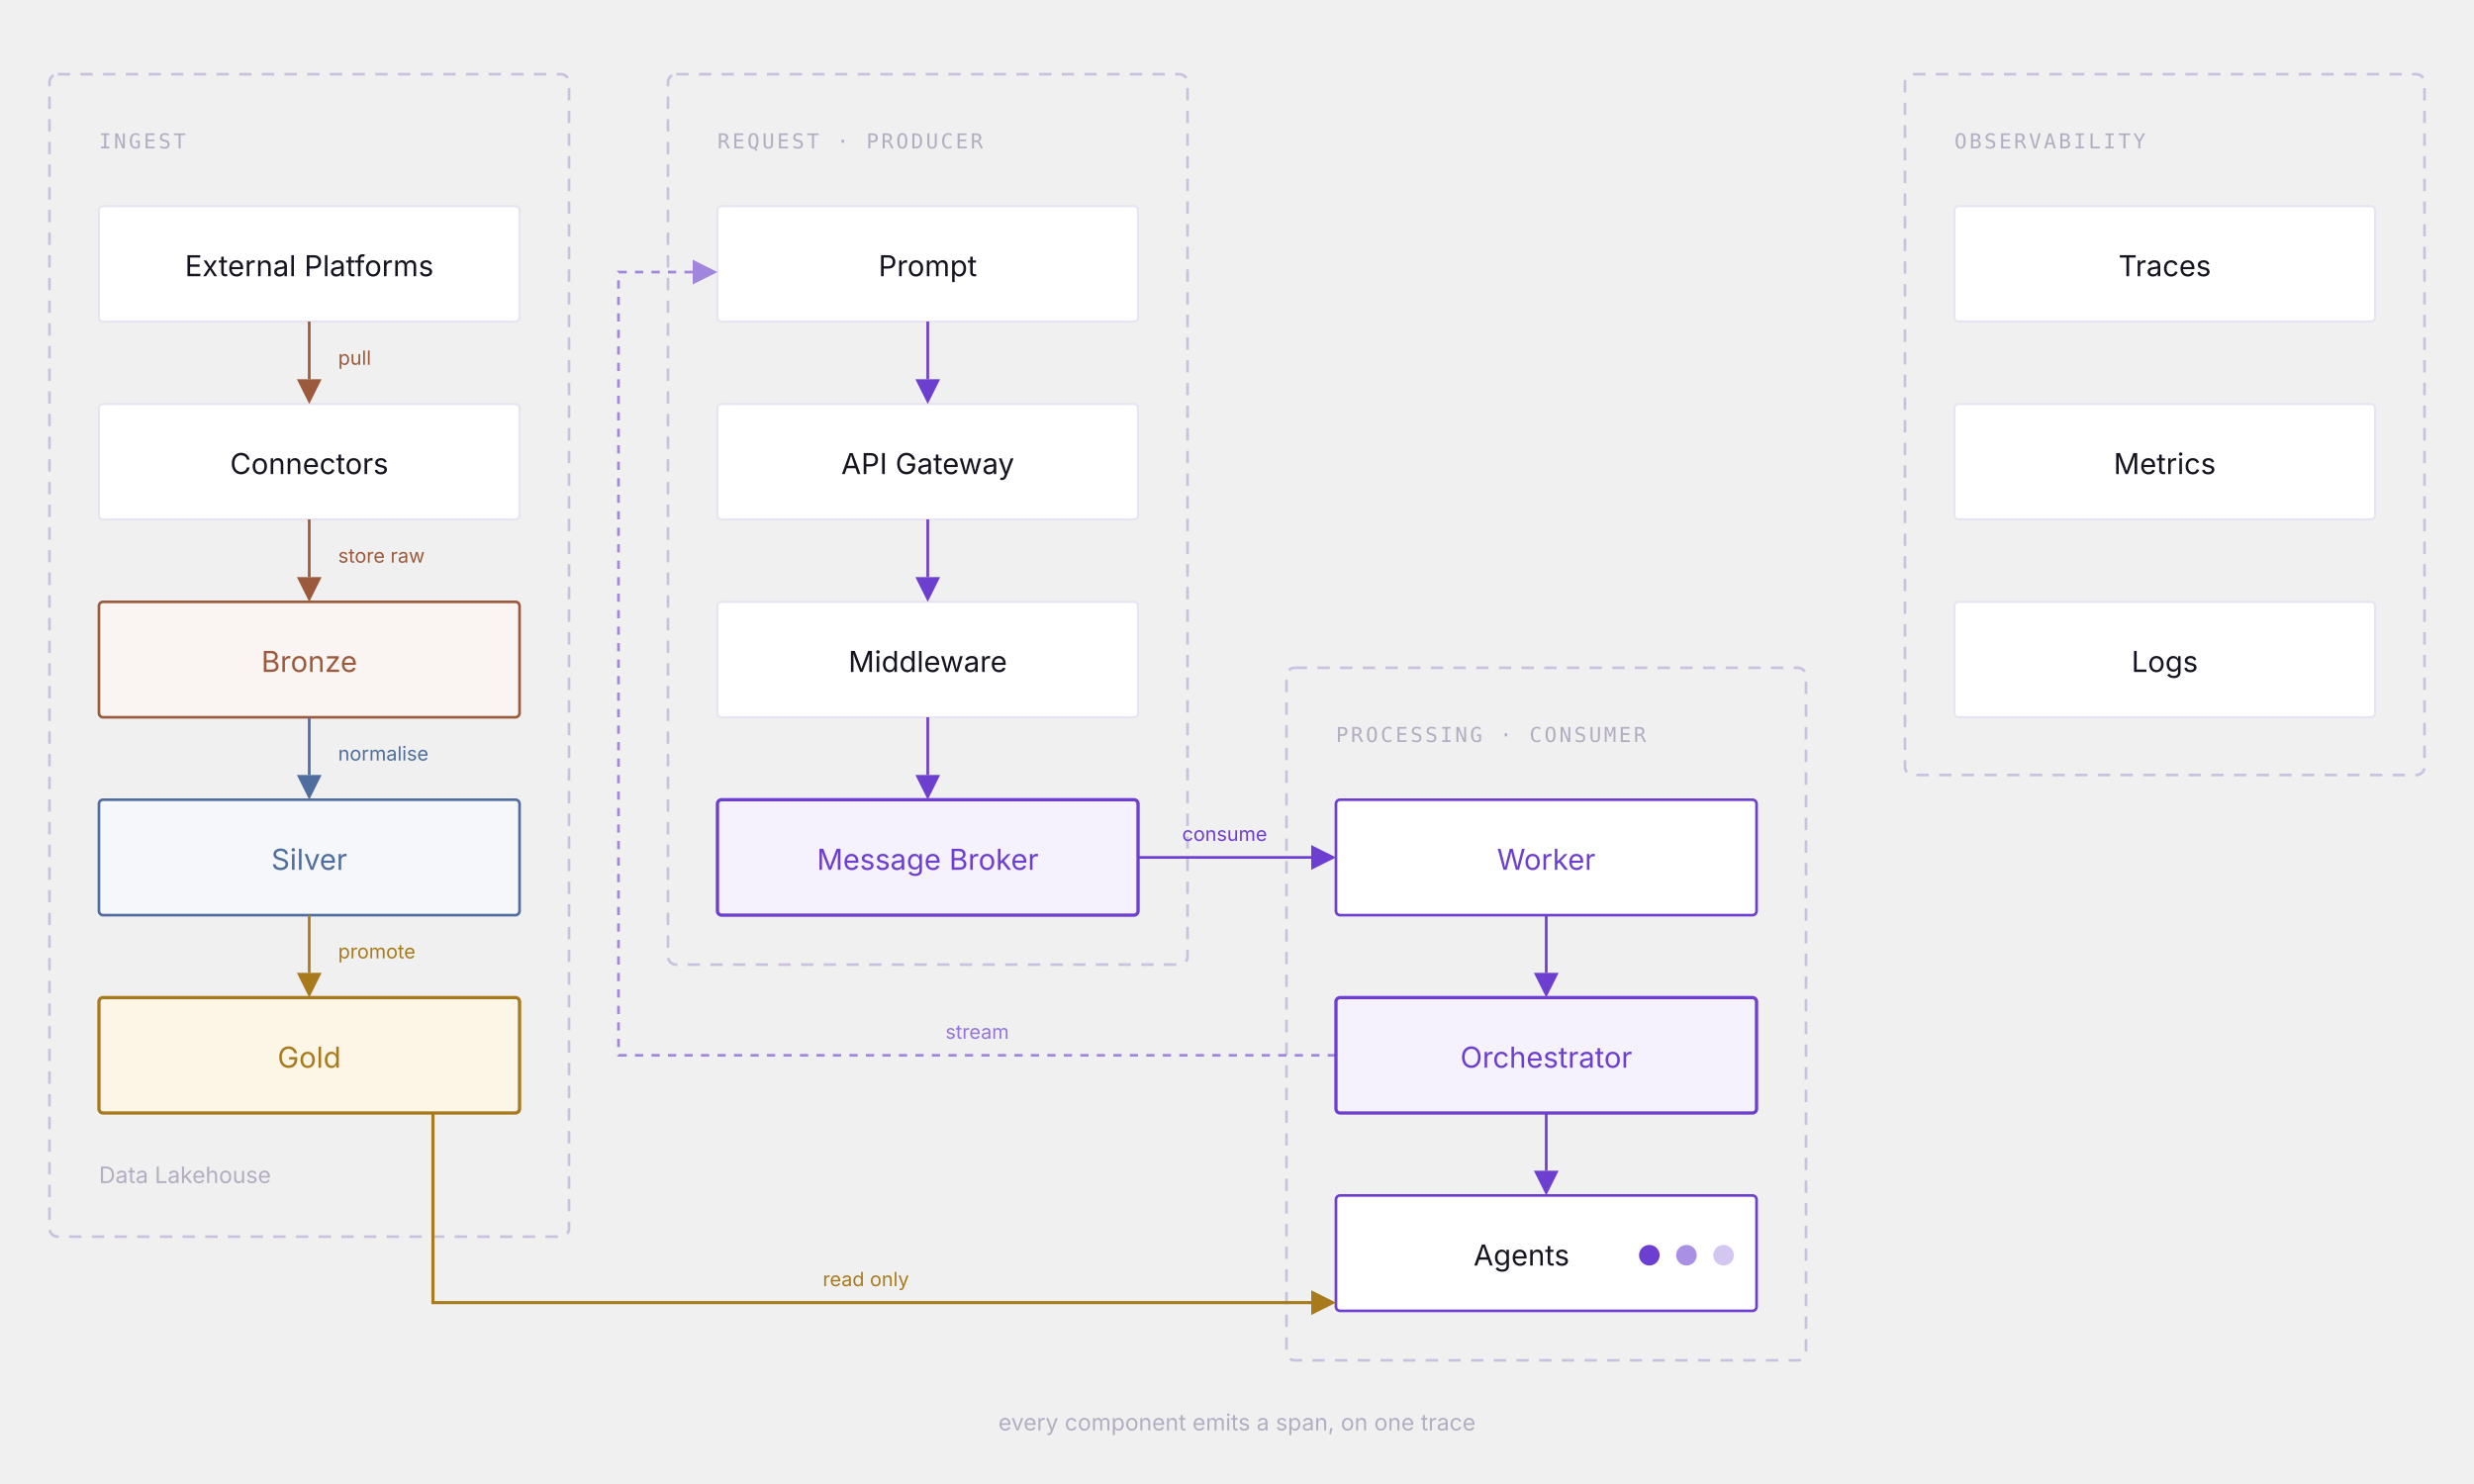
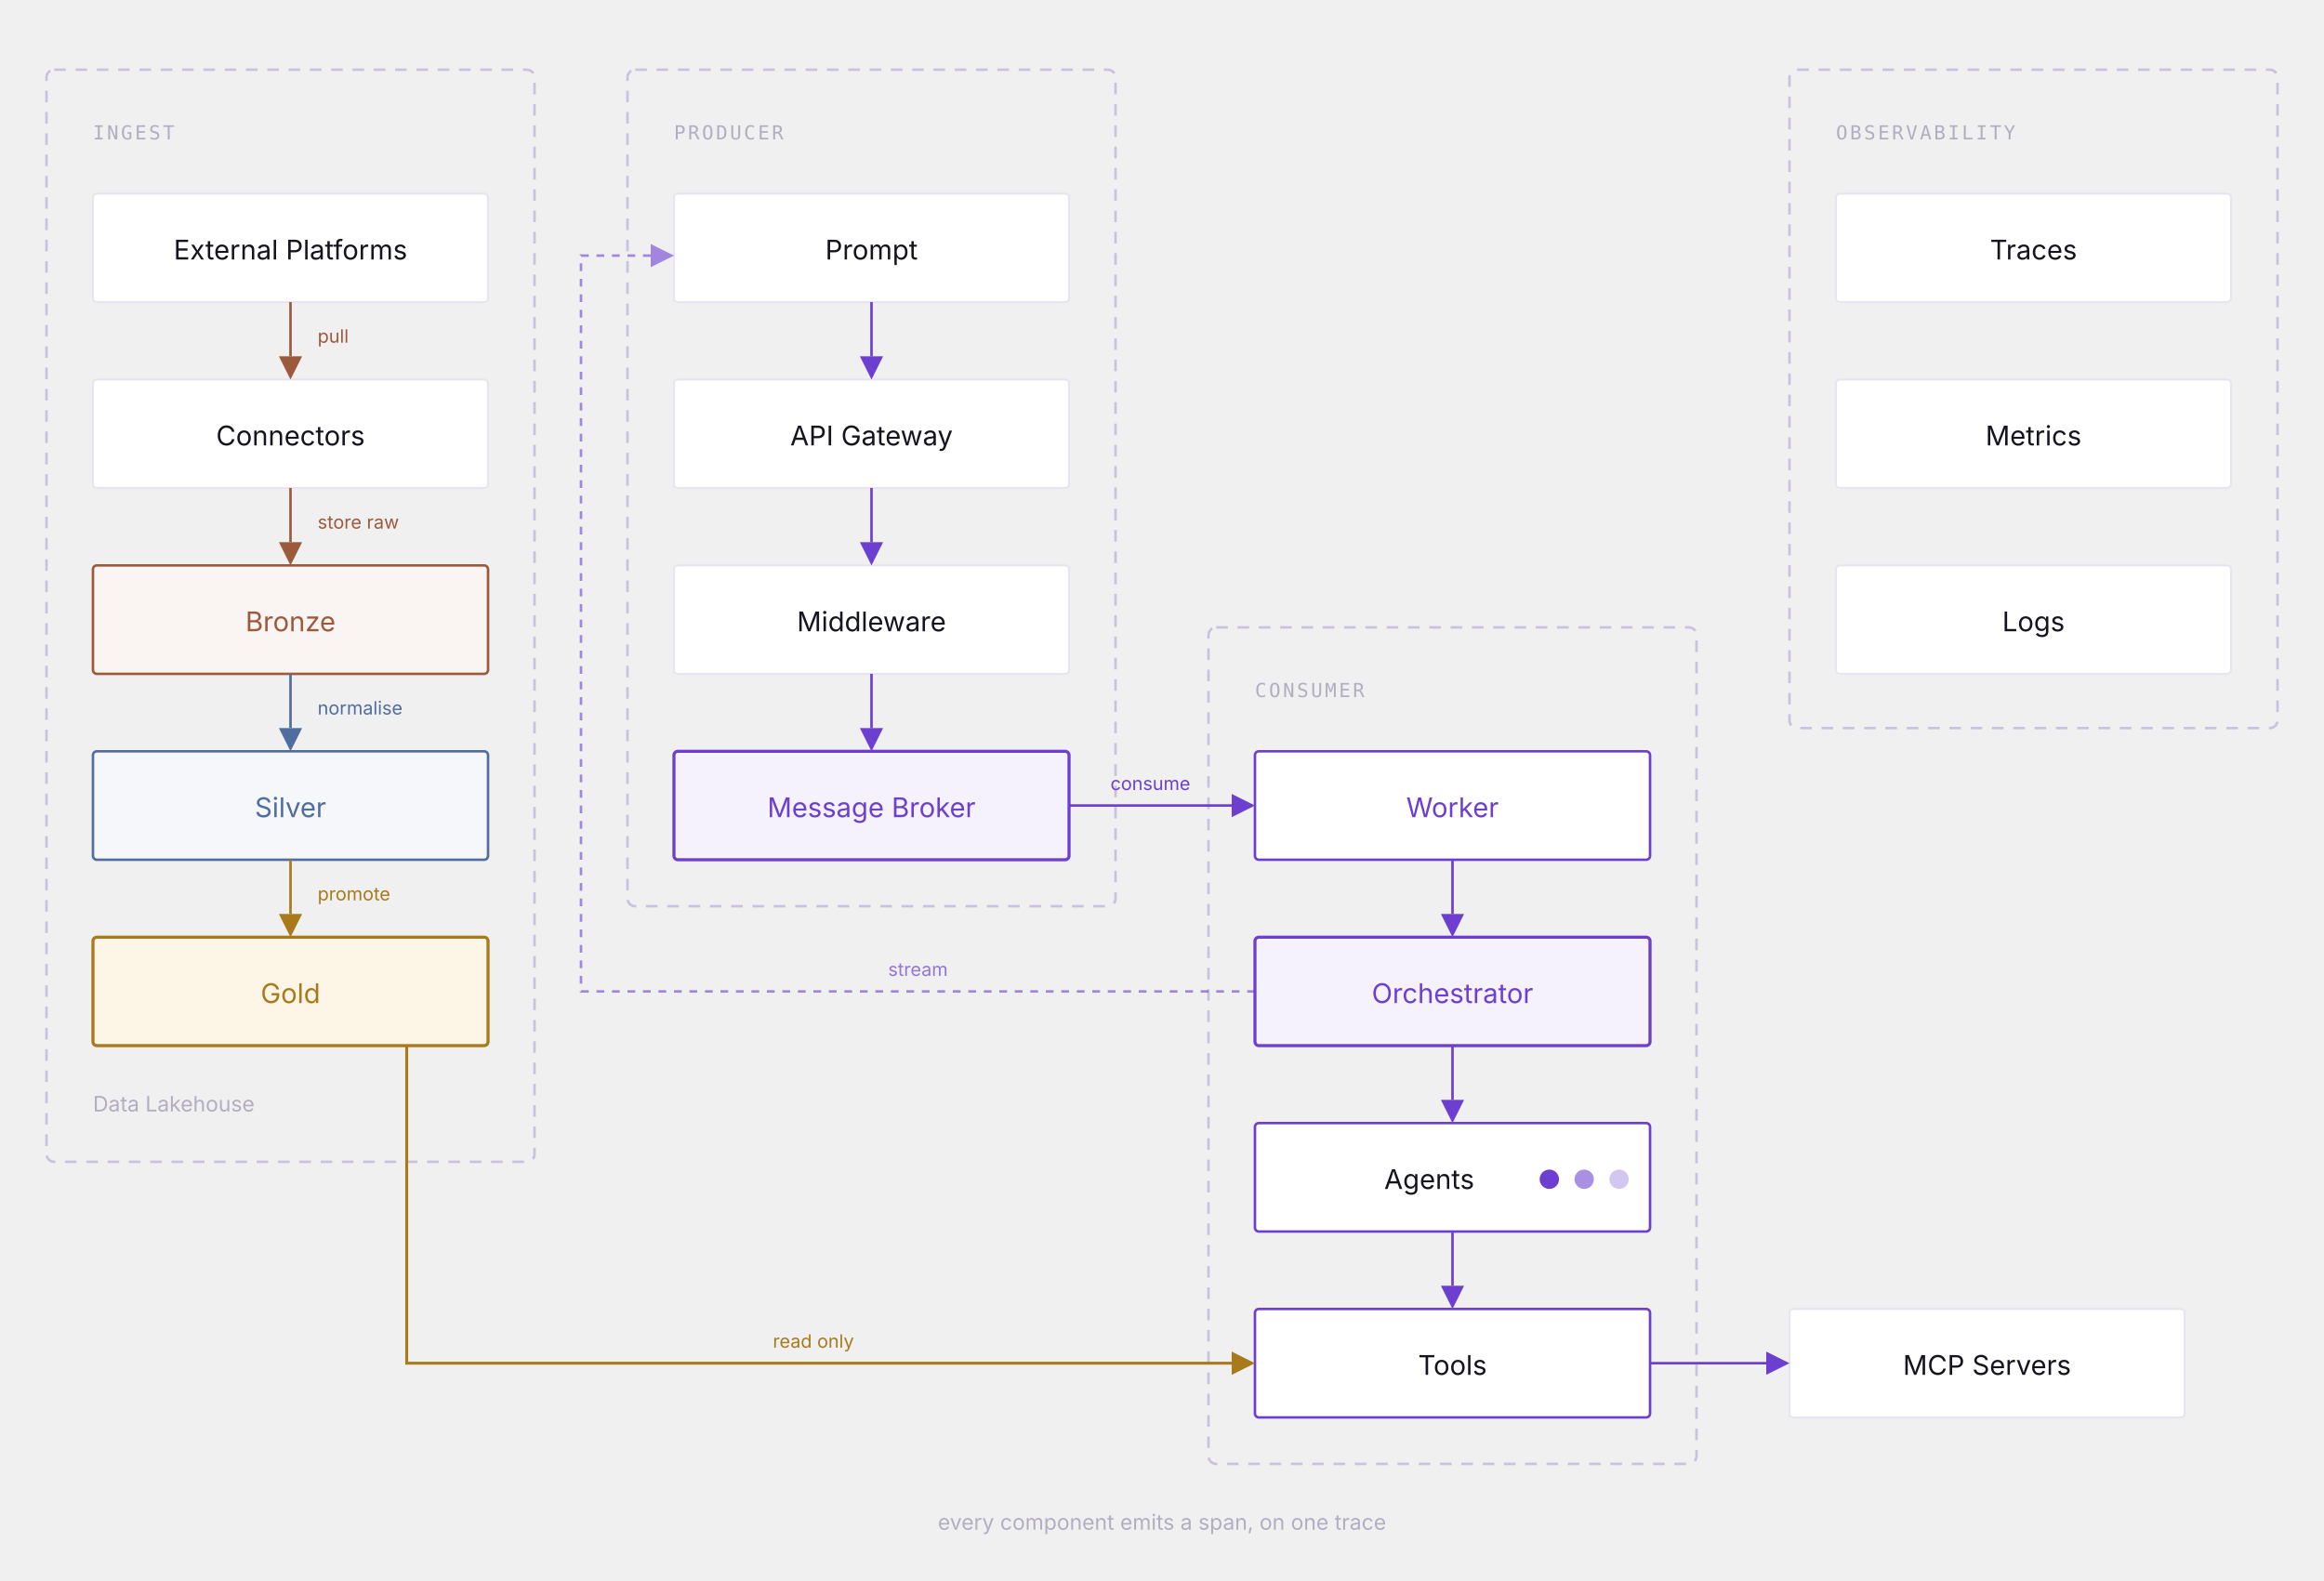
- <svg xmlns="http://www.w3.org/2000/svg" viewBox="0 0 1200 720" width="1200" height="720" role="img" aria-label="Mycel at a glance, in four columns. Ingest: a scheduler drives connectors that pull each external platform into a bronze, silver and gold data lakehouse. Request: a prompt goes through the API gateway and its middleware, which publishes a job to the message broker and returns an id. Processing: a consumer picks the job up, an orchestrator delegates to specialist agents, and the agents read gold. The answer streams back to the client. Observability: traces, metrics and logs.">
+ <svg xmlns="http://www.w3.org/2000/svg" viewBox="0 0 1200 816" width="1200" height="816" role="img" aria-label="Mycel at a glance, in four columns. Ingest: a scheduler drives connectors that pull each external platform into a bronze, silver and gold data lakehouse. Request: a prompt goes through the API gateway and its middleware, which publishes a job to the message broker and returns an id. Processing: a consumer picks the job up, an orchestrator delegates to specialist agents, and the agents read gold. The answer streams back to the client. Observability: traces, metrics and logs.">
  <g font-family="ui-sans-serif, system-ui, -apple-system, sans-serif">
    <rect x="24" y="36" width="252" height="564" rx="4" fill="none" stroke="#c9c1de" stroke-width="1.3" stroke-dasharray="6 5" />
    <text x="48" y="72" font-family="ui-monospace, SFMono-Regular, Menlo, monospace" font-size="10" letter-spacing="1.2" fill="#b3adc2">INGEST</text>
    <rect x="48" y="100" width="204" height="56" rx="2" fill="#ffffff" stroke="#e7e3f0" />
    <text x="150" y="134" font-size="14" fill="#17141f" text-anchor="middle">External Platforms</text>
    <rect x="48" y="196" width="204" height="56" rx="2" fill="#ffffff" stroke="#e7e3f0" />
    <text x="150" y="230" font-size="14" fill="#17141f" text-anchor="middle">Connectors</text>
    <rect x="48" y="292" width="204" height="56" rx="2" fill="#faf5f3" stroke="#9c5a3c" stroke-width="1.3" />
    <text x="150" y="326" font-size="14" fill="#9c5a3c" text-anchor="middle">Bronze</text>
    <rect x="48" y="388" width="204" height="56" rx="2" fill="#f5f7fa" stroke="#4f6d9e" stroke-width="1.3" />
    <text x="150" y="422" font-size="14" fill="#4f6d9e" text-anchor="middle">Silver</text>
    <rect x="48" y="484" width="204" height="56" rx="2" fill="#fdf6e6" stroke="#a87a1c" stroke-width="1.6" />
    <text x="150" y="518" font-size="14" fill="#a87a1c" text-anchor="middle">Gold</text>
    <text x="48" y="574" font-size="11" fill="#b3adc2">Data Lakehouse</text>
    <rect x="324" y="36" width="252" height="432" rx="4" fill="none" stroke="#c9c1de" stroke-width="1.3" stroke-dasharray="6 5" />
-     <text x="348" y="72" font-family="ui-monospace, SFMono-Regular, Menlo, monospace" font-size="10" letter-spacing="1.2" fill="#b3adc2">REQUEST · PRODUCER</text>
+     <text x="348" y="72" font-family="ui-monospace, SFMono-Regular, Menlo, monospace" font-size="10" letter-spacing="1.2" fill="#b3adc2">PRODUCER</text>
    <rect x="348" y="100" width="204" height="56" rx="2" fill="#ffffff" stroke="#e7e3f0" />
    <text x="450" y="134" font-size="14" fill="#17141f" text-anchor="middle">Prompt</text>
    <rect x="348" y="196" width="204" height="56" rx="2" fill="#ffffff" stroke="#e7e3f0" />
    <text x="450" y="230" font-size="14" fill="#17141f" text-anchor="middle">API Gateway</text>
    <rect x="348" y="292" width="204" height="56" rx="2" fill="#ffffff" stroke="#e7e3f0" />
    <text x="450" y="326" font-size="14" fill="#17141f" text-anchor="middle">Middleware</text>
    <rect x="348" y="388" width="204" height="56" rx="2" fill="#f5f1fd" stroke="#6d3fd1" stroke-width="1.6" />
    <text x="450" y="422" font-size="14" fill="#6d3fd1" text-anchor="middle">Message Broker</text>
-     <rect x="624" y="324" width="252" height="336" rx="4" fill="none" stroke="#c9c1de" stroke-width="1.3" stroke-dasharray="6 5" />
-     <text x="648" y="360" font-family="ui-monospace, SFMono-Regular, Menlo, monospace" font-size="10" letter-spacing="1.2" fill="#b3adc2">PROCESSING · CONSUMER</text>
+     <rect x="624" y="324" width="252" height="432" rx="4" fill="none" stroke="#c9c1de" stroke-width="1.3" stroke-dasharray="6 5" />
+     <text x="648" y="360" font-family="ui-monospace, SFMono-Regular, Menlo, monospace" font-size="10" letter-spacing="1.2" fill="#b3adc2">CONSUMER</text>
    <rect x="648" y="388" width="204" height="56" rx="2" fill="#ffffff" stroke="#6d3fd1" stroke-width="1.3" />
    <text x="750" y="422" font-size="14" fill="#6d3fd1" text-anchor="middle">Worker</text>
    <rect x="648" y="484" width="204" height="56" rx="2" fill="#f5f1fd" stroke="#6d3fd1" stroke-width="1.6" />
    <text x="750" y="518" font-size="14" fill="#6d3fd1" text-anchor="middle">Orchestrator</text>
    <rect x="648" y="580" width="204" height="56" rx="2" fill="#ffffff" stroke="#6d3fd1" stroke-width="1.3" />
    <text x="738" y="614" font-size="14" fill="#17141f" text-anchor="middle">Agents</text>
    <g fill="#6d3fd1">
      <circle cx="800" cy="609" r="5" />
      <circle cx="818" cy="609" r="5" opacity="0.58" />
      <circle cx="836" cy="609" r="5" opacity="0.3" />
    </g>
+     <rect x="648" y="676" width="204" height="56" rx="2" fill="#ffffff" stroke="#6d3fd1" stroke-width="1.3" />
+     <text x="750" y="710" font-size="14" fill="#17141f" text-anchor="middle">Tools</text>
+     <rect x="924" y="676" width="204" height="56" rx="2" fill="#ffffff" stroke="#e7e3f0" />
+     <text x="1026" y="710" font-size="14" fill="#17141f" text-anchor="middle">MCP Servers</text>
    <rect x="924" y="36" width="252" height="340" rx="4" fill="none" stroke="#c9c1de" stroke-width="1.3" stroke-dasharray="6 5" />
    <text x="948" y="72" font-family="ui-monospace, SFMono-Regular, Menlo, monospace" font-size="10" letter-spacing="1.2" fill="#b3adc2">OBSERVABILITY</text>
    <rect x="948" y="100" width="204" height="56" rx="2" fill="#ffffff" stroke="#e7e3f0" />
    <text x="1050" y="134" font-size="14" fill="#17141f" text-anchor="middle">Traces</text>
    <rect x="948" y="196" width="204" height="56" rx="2" fill="#ffffff" stroke="#e7e3f0" />
    <text x="1050" y="230" font-size="14" fill="#17141f" text-anchor="middle">Metrics</text>
    <rect x="948" y="292" width="204" height="56" rx="2" fill="#ffffff" stroke="#e7e3f0" />
    <text x="1050" y="326" font-size="14" fill="#17141f" text-anchor="middle">Logs</text>
    <g fill="none" stroke="#9c5a3c" stroke-width="1.3">
      <path d="M150 156V184" />
      <path d="M150 252V280" />
    </g>
    <g fill="#9c5a3c">
      <path d="M144 184 150 196 156 184z" />
      <path d="M144 280 150 292 156 280z" />
    </g>
    <path d="M150 348V376" fill="none" stroke="#4f6d9e" stroke-width="1.3" />
    <path d="M144 376 150 388 156 376z" fill="#4f6d9e" />
    <path d="M150 444V472" fill="none" stroke="#a87a1c" stroke-width="1.3" />
    <path d="M144 472 150 484 156 472z" fill="#a87a1c" />
    <g font-size="9.5">
      <text x="164" y="177" fill="#9c5a3c">pull</text>
      <text x="164" y="273" fill="#9c5a3c">store raw</text>
      <text x="164" y="369" fill="#4f6d9e">normalise</text>
      <text x="164" y="465" fill="#a87a1c">promote</text>
    </g>
    <g fill="none" stroke="#6d3fd1" stroke-width="1.3">
      <path d="M450 156V184" />
      <path d="M450 252V280" />
      <path d="M450 348V376" />
      <path d="M552 416H636" />
      <path d="M750 444V472" />
      <path d="M750 540V568" />
+       <path d="M750 636V664" />
+       <path d="M852 704H912" />
    </g>
    <g fill="#6d3fd1">
      <path d="M444 184 450 196 456 184z" />
      <path d="M444 280 450 292 456 280z" />
      <path d="M444 376 450 388 456 376z" />
      <path d="M636 410 648 416 636 422z" />
      <path d="M744 472 750 484 756 472z" />
      <path d="M744 568 750 580 756 568z" />
+       <path d="M744 664 750 676 756 664z" />
+       <path d="M912 698 924 704 912 710z" />
    </g>
    <text x="594" y="408" font-size="9.5" fill="#6d3fd1" text-anchor="middle">consume</text>
-     <path d="M210 540V632H636" fill="none" stroke="#a87a1c" stroke-width="1.5" />
-     <path d="M636 626 648 632 636 638z" fill="#a87a1c" />
-     <text x="420" y="624" font-size="9.5" fill="#a87a1c" text-anchor="middle">read only</text>
+     <path d="M210 540V704H636" fill="none" stroke="#a87a1c" stroke-width="1.5" />
+     <path d="M636 698 648 704 636 710z" fill="#a87a1c" />
+     <text x="420" y="696" font-size="9.5" fill="#a87a1c" text-anchor="middle">read only</text>
    <g fill="none" stroke="#6d3fd1" stroke-width="1.3" stroke-dasharray="4 4" opacity="0.6">
      <path d="M648 512H300V132H336" />
    </g>
    <path d="M336 126 348 132 336 138z" fill="#6d3fd1" opacity="0.6" />
    <text x="474" y="504" font-size="9.5" fill="#6d3fd1" opacity="0.7" text-anchor="middle">stream</text>
-     <text x="600" y="694" font-size="11" fill="#b3adc2" text-anchor="middle">every component emits a span, on one trace</text>
+     <text x="600" y="790" font-size="11" fill="#b3adc2" text-anchor="middle">every component emits a span, on one trace</text>
  </g>
</svg>
